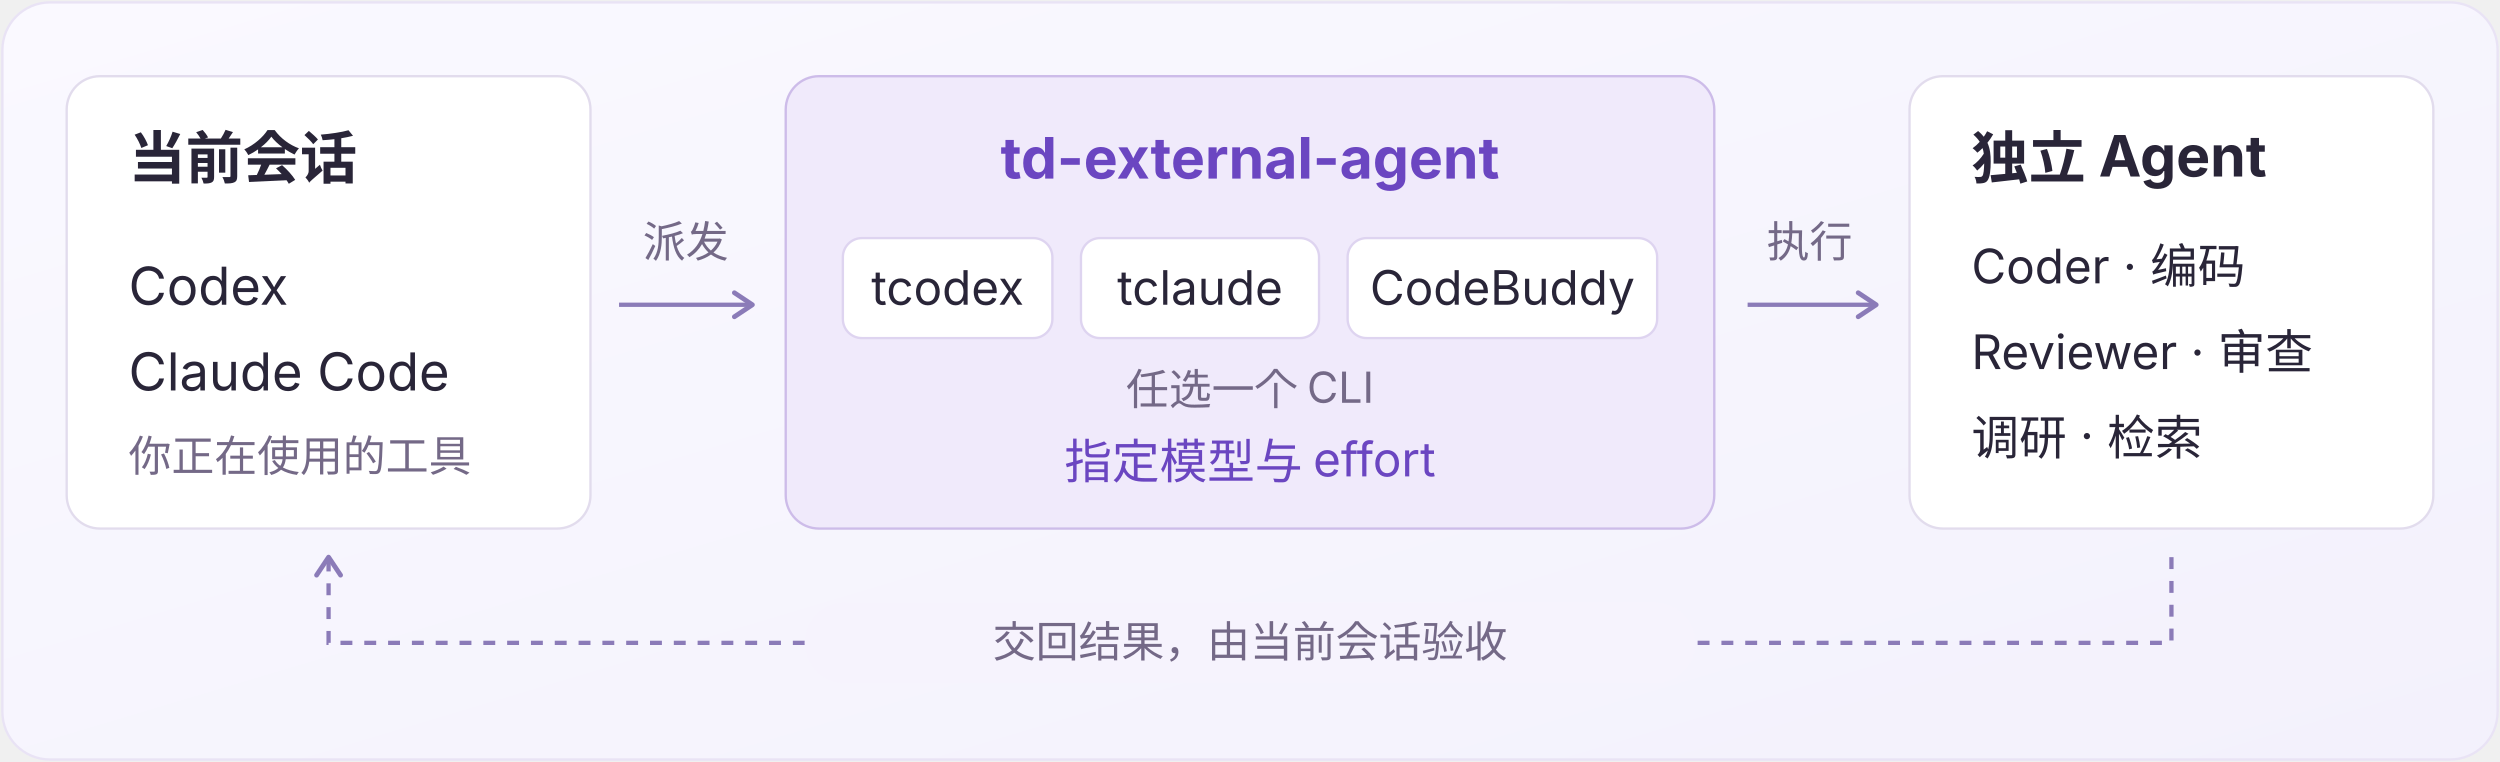
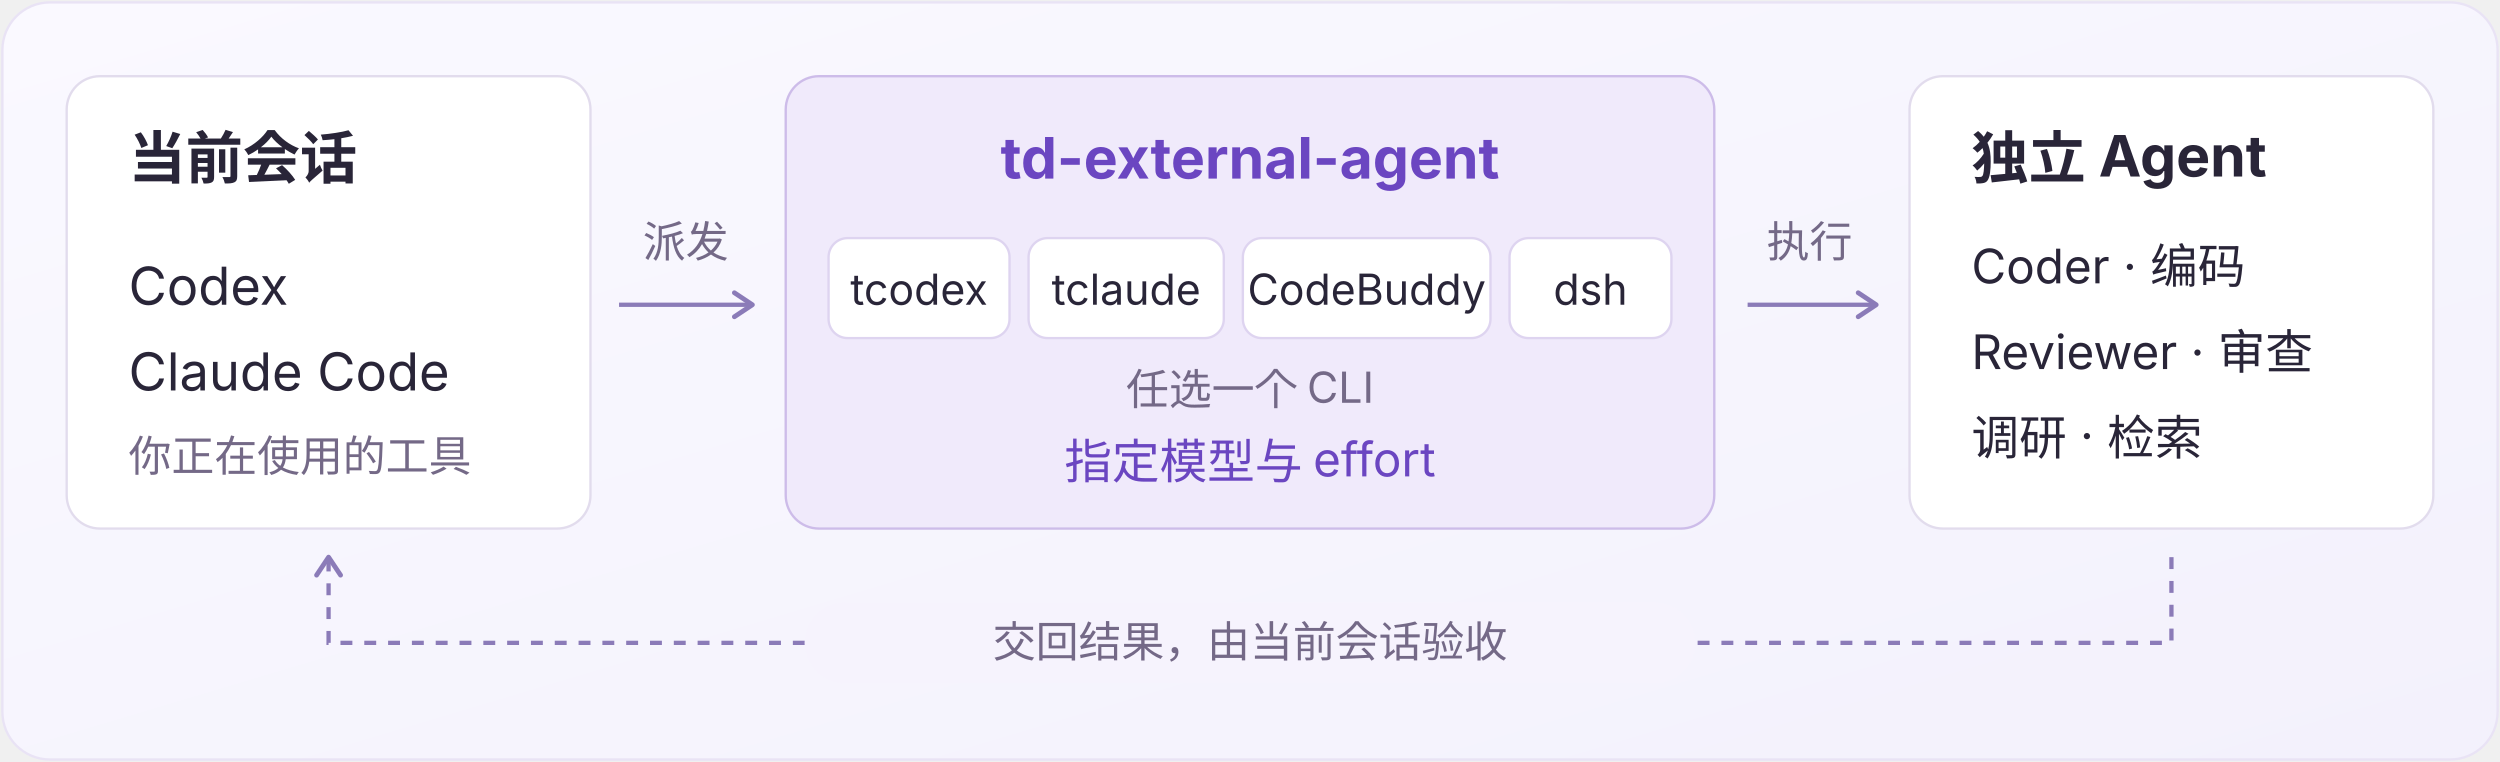
<svg xmlns="http://www.w3.org/2000/svg" width="1050" height="320" viewBox="0 0 1050 320" role="img" aria-labelledby="title desc">
  <defs>
    <linearGradient id="background" x1="0" y1="0" x2="1" y2="1">
      <stop offset="0" stop-color="#faf9ff" />
      <stop offset="1" stop-color="#f3f1fc" />
    </linearGradient>
    <marker id="arrow" viewBox="0 0 10 10" refX="8" refY="5" markerWidth="7" markerHeight="7" orient="auto">
      <path d="M2 1 8 5 2 9" fill="none" stroke="#8b7bb8" stroke-width="1.6" stroke-linecap="round" stroke-linejoin="round" />
    </marker>
  </defs>
  <style>
    text { font-family: -apple-system, BlinkMacSystemFont, "Segoe UI", "PingFang SC", "Microsoft YaHei", sans-serif; fill: #292538; }
    .heading { font-size: 24px; font-weight: 650; }
    .body { font-size: 22px; }
    .muted { font-size: 18px; fill: #746987; }
    .accent { fill: #6b46c1; }
    .connector { fill: none; stroke: #8b7bb8; stroke-width: 1.8; marker-end: url(#arrow); }
  </style>
  <rect x="1" y="1" width="1048" height="318" rx="20" fill="url(#background)" stroke="#e9e3f5" />
  <rect x="28" y="32" width="220" height="190" rx="14" fill="#fff" stroke="#e2dced" />
  <text x="54" y="75" class="heading">当前会话</text>
  <text x="54" y="128" class="body">Codex</text>
  <text x="54" y="164" class="body">Claude Code</text>
  <text x="54" y="198" class="muted">你正在使用的工具</text>
  <text x="288" y="108" class="muted" text-anchor="middle">派发</text>
  <path d="M260 128 H316" class="connector" />
  <rect x="330" y="32" width="390" height="190" rx="14" fill="#f0eafb" stroke="#cdbce9" />
  <text x="525" y="75" class="heading accent" text-anchor="middle">td-external-agent</text>
-   <rect x="354" y="100" width="88" height="42" rx="8" fill="#fff" stroke="#ded4f0" />
-   <rect x="454" y="100" width="100" height="42" rx="8" fill="#fff" stroke="#ded4f0" />
-   <rect x="566" y="100" width="130" height="42" rx="8" fill="#fff" stroke="#ded4f0" />
-   <text x="398" y="128" font-size="20" text-anchor="middle">tcodex</text>
-   <text x="504" y="128" font-size="20" text-anchor="middle">tclaude</text>
-   <text x="631" y="128" font-size="20" text-anchor="middle">CodeBuddy</text>
+   <rect x="348" y="100" width="76" height="42" rx="8" fill="#fff" stroke="#ded4f0" />
+   <rect x="432" y="100" width="82" height="42" rx="8" fill="#fff" stroke="#ded4f0" />
+   <rect x="522" y="100" width="104" height="42" rx="8" fill="#fff" stroke="#ded4f0" />
+   <rect x="634" y="100" width="68" height="42" rx="8" fill="#fff" stroke="#ded4f0" />
+   <text x="386" y="128" font-size="18" text-anchor="middle">tcodex</text>
+   <text x="473" y="128" font-size="18" text-anchor="middle">tclaude</text>
+   <text x="574" y="128" font-size="18" text-anchor="middle">CodeBuddy</text>
+   <text x="668" y="128" font-size="18" text-anchor="middle">dsh</text>
  <text x="525" y="170" class="muted" text-anchor="middle">任选一个 CLI</text>
  <text x="525" y="201" font-size="20" class="accent" text-anchor="middle">指定模型与 effort</text>
  <text x="760" y="108" class="muted" text-anchor="middle">执行</text>
  <path d="M734 128 H788" class="connector" />
  <rect x="802" y="32" width="220" height="190" rx="14" fill="#fff" stroke="#e2dced" />
  <text x="828" y="75" class="heading">独立 Agent</text>
  <text x="828" y="119" font-size="20">Coder · 编码</text>
  <text x="828" y="155" font-size="20">Reviewer · 审查</text>
  <text x="828" y="191" font-size="20">调研 · 检索</text>
  <path d="M912 234 V270 H138 V234" class="connector" stroke-dasharray="5 5" />
  <rect x="338" y="253" width="374" height="34" rx="17" fill="#f6f3fd" />
  <text x="525" y="276" class="muted" text-anchor="middle">交回结果，由当前会话验收</text>
</svg>
